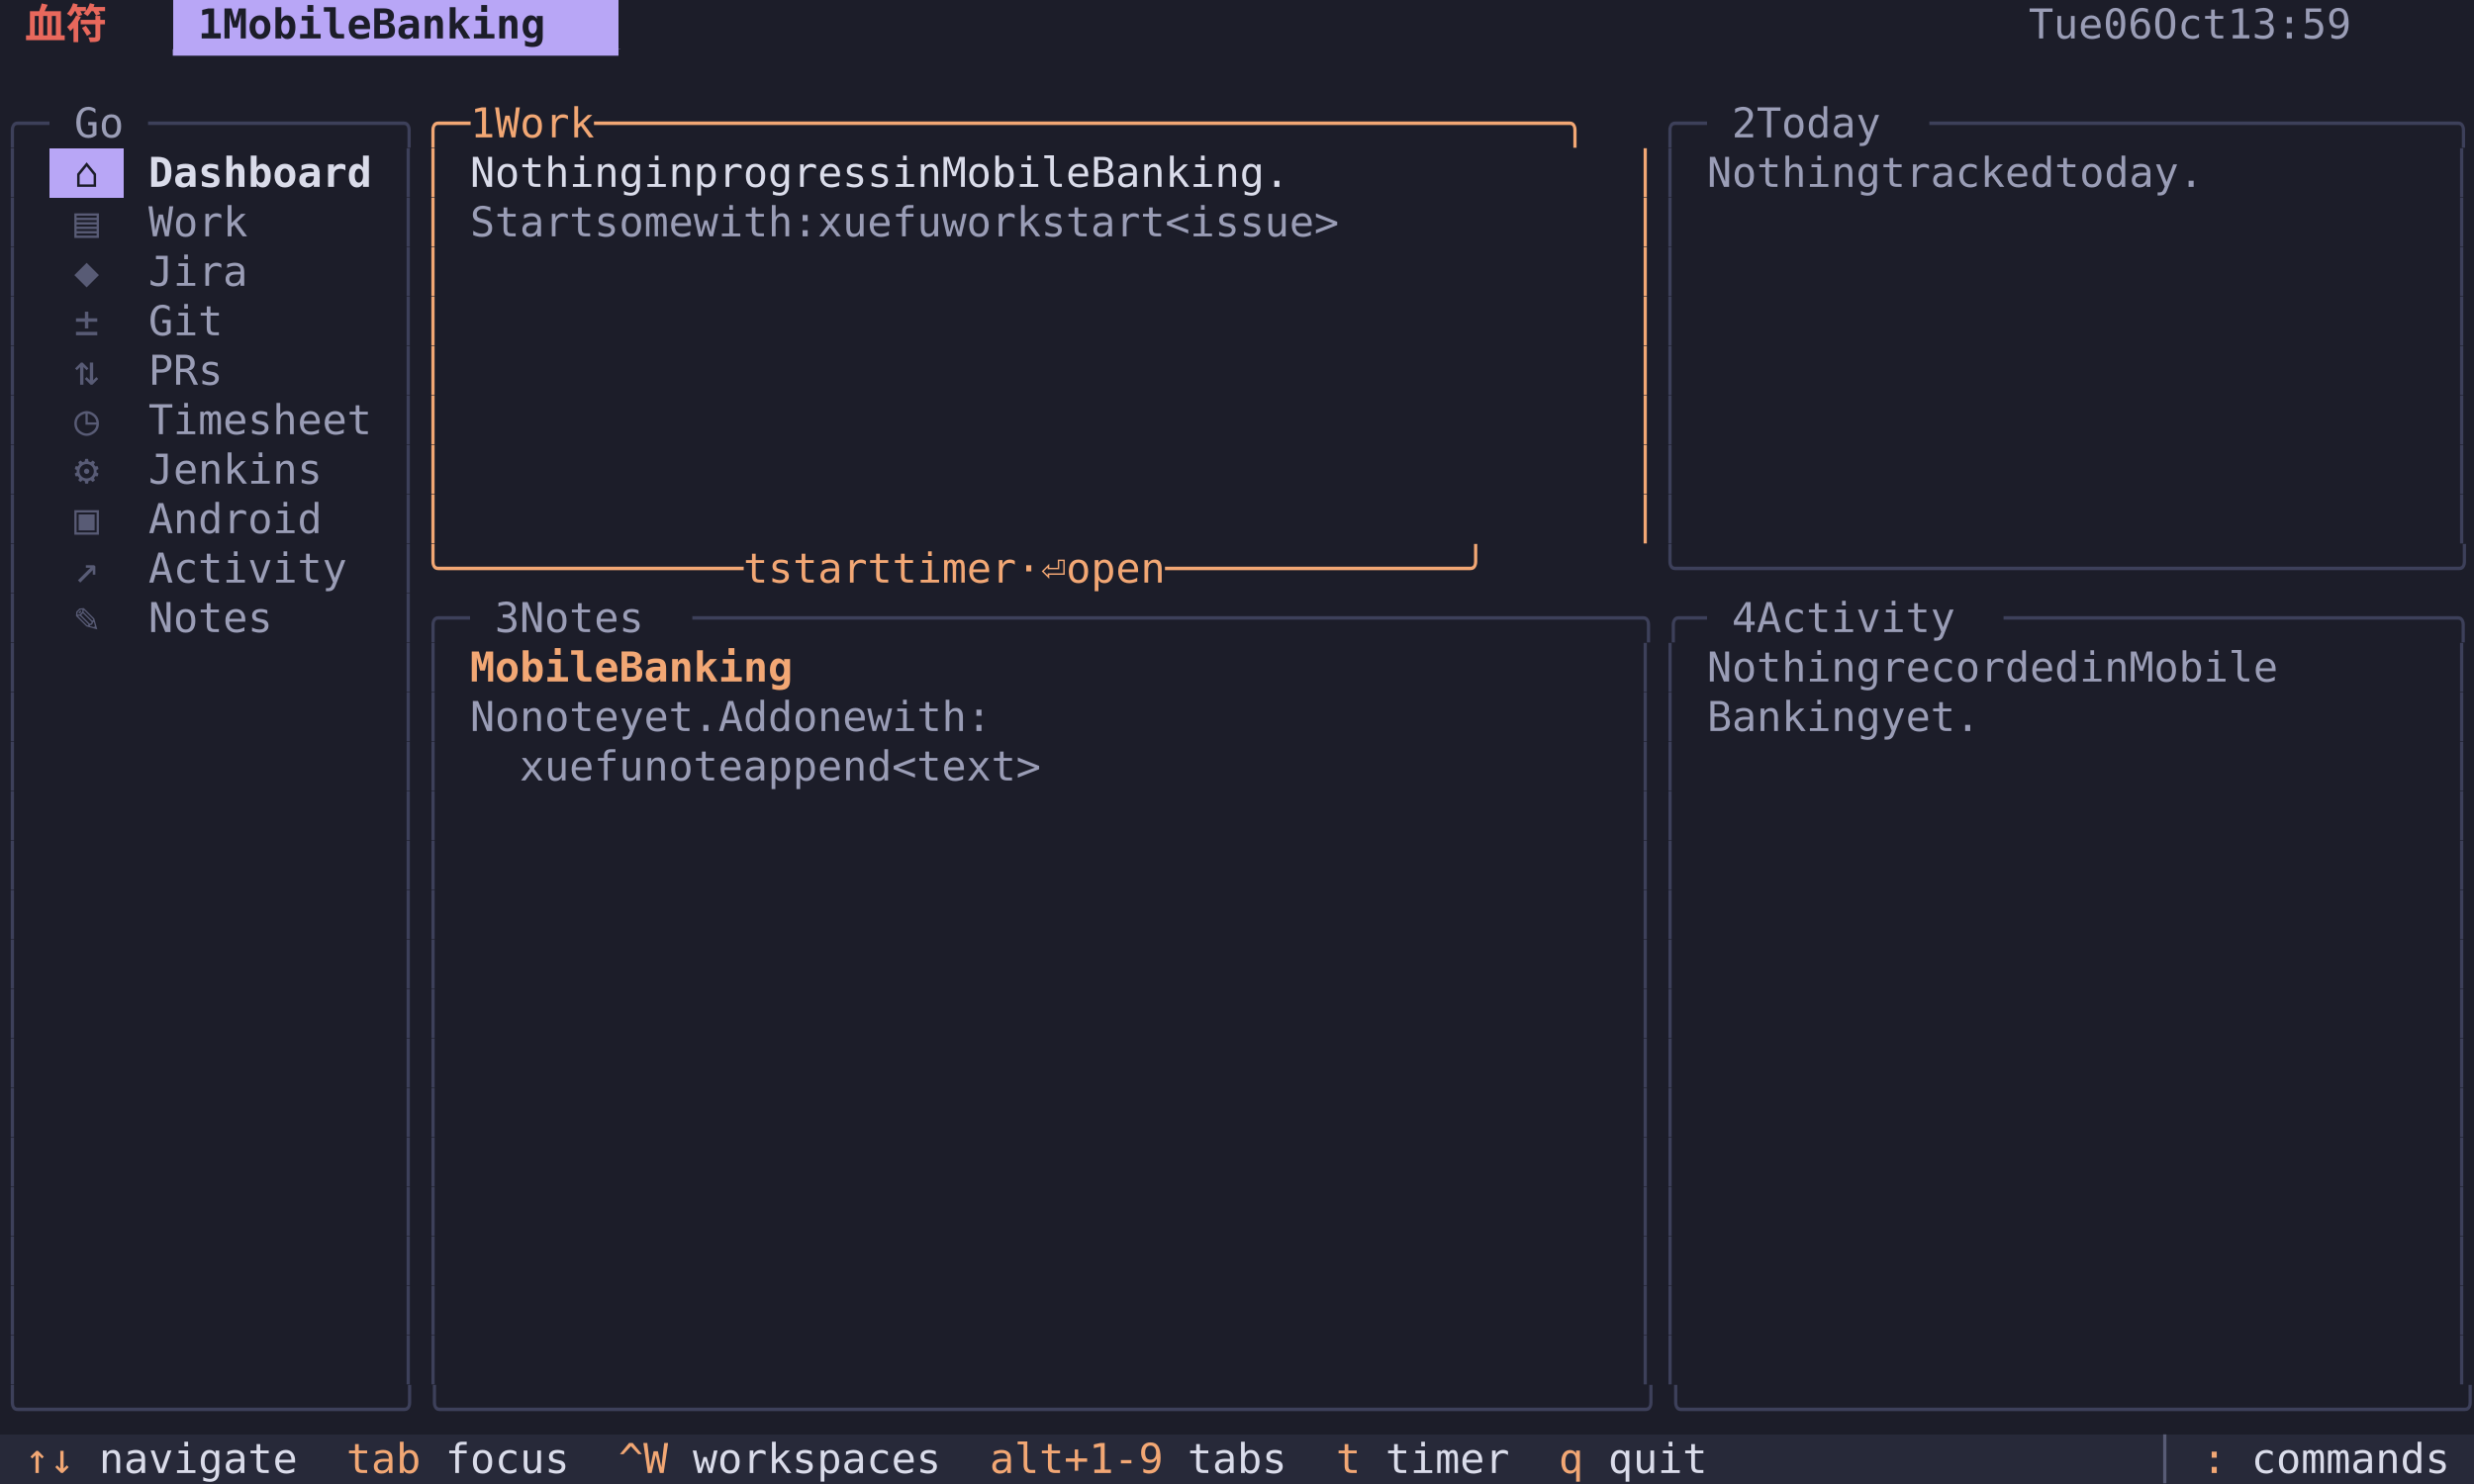
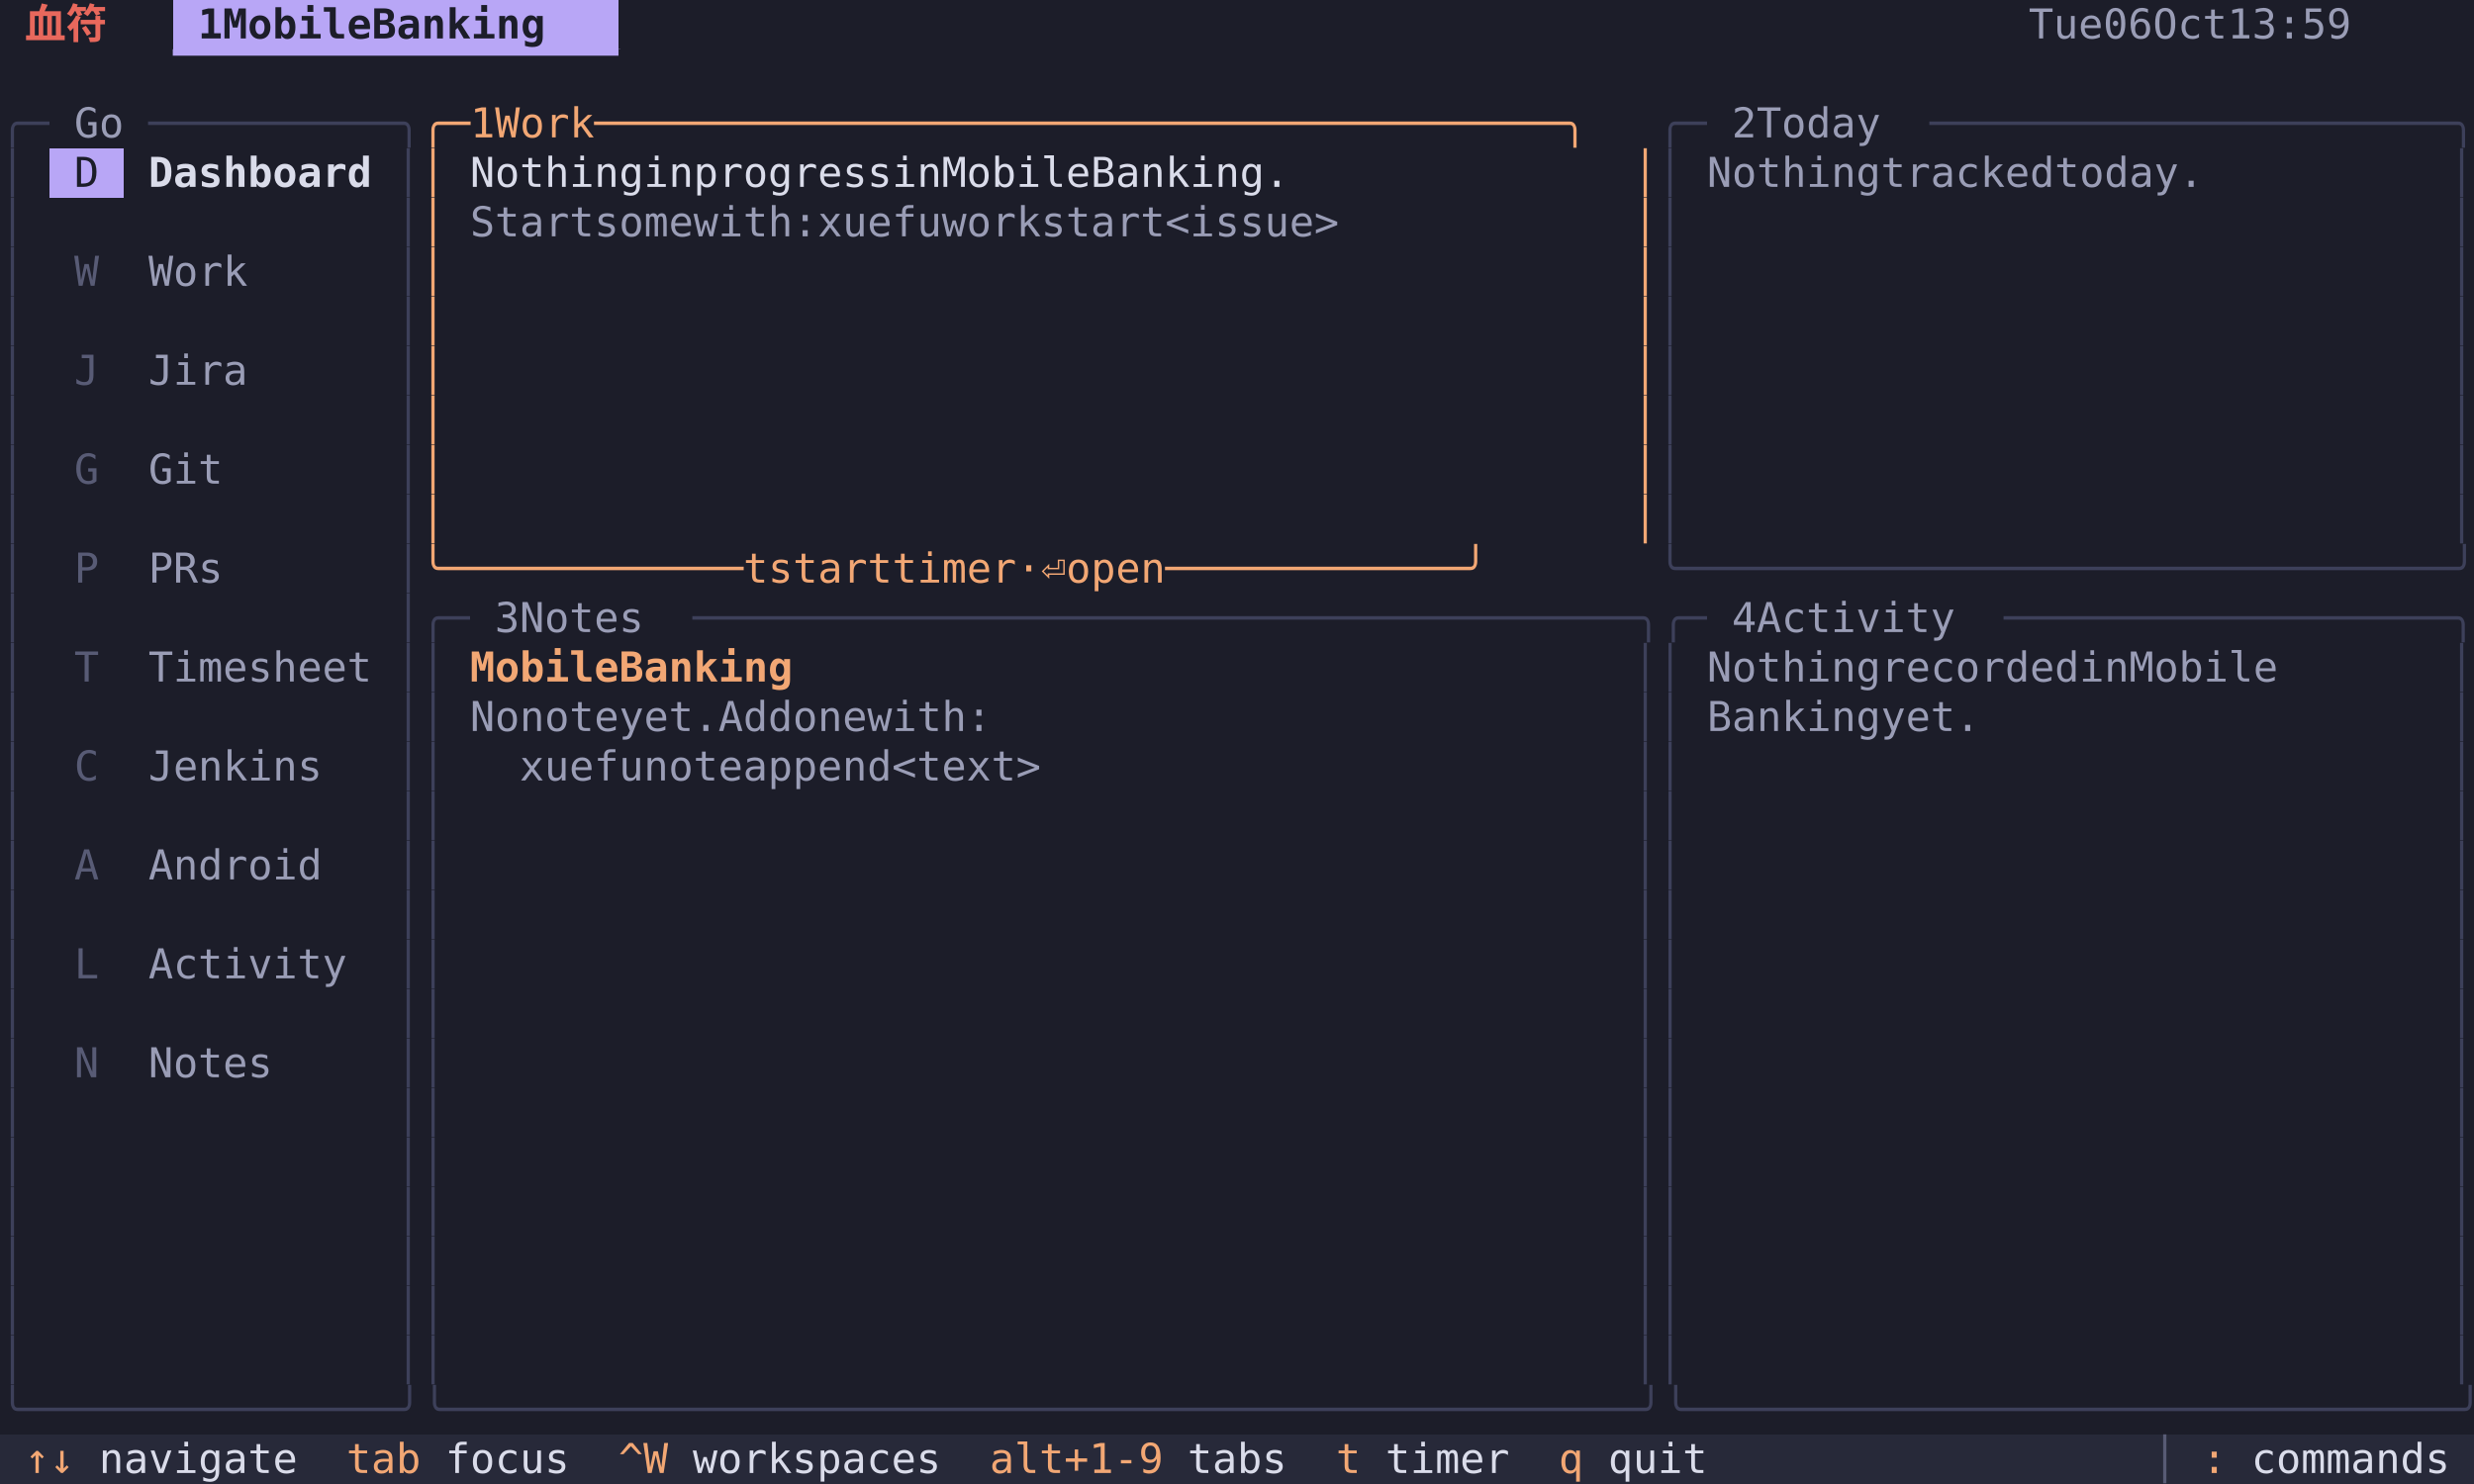
<svg xmlns="http://www.w3.org/2000/svg" width="900" height="540" viewBox="0 0 900 540" font-family="Menlo, 'DejaVu Sans Mono', 'Hiragino Sans GB', 'Noto Sans CJK SC', 'PingFang SC', monospace" font-size="15">
  <rect x="0" y="0" width="9" height="18" fill="#1c1d29" />
  <rect x="9" y="0" width="36" height="18" fill="#1c1d29" />
  <text x="9 27" y="14" fill="#e8685c" font-weight="bold">血符</text>
  <rect x="45" y="0" width="18" height="18" fill="#1c1d29" />
  <rect x="63" y="0" width="162" height="18" fill="#b8a6f6" />
  <text x="72 90 99 108 117 126 135 153 162 171 180 189 198 207" y="14" fill="#1c1d29" font-weight="bold">1MobileBanking</text>
  <rect x="225" y="0" width="513" height="18" fill="#1c1d29" />
  <rect x="738" y="0" width="153" height="18" fill="#1c1d29" />
  <text x="738 747 756 774 783 801 810 819 846 855 864 873 882" y="14" fill="#9a9db6">Tue06Oct13:59</text>
  <rect x="891" y="0" width="9" height="18" fill="#1c1d29" />
  <rect x="0" y="18" width="9" height="18" fill="#1c1d29" />
  <rect x="9" y="18" width="216" height="18" fill="#1c1d29" />
  <text x="63 72 81 90 99 108 117 126 135 144 153 162 171 180 189 198 207 216" y="32" fill="#b8a6f6">▔▔▔▔▔▔▔▔▔▔▔▔▔▔▔▔▔▔</text>
  <rect x="225" y="18" width="675" height="18" fill="#1c1d29" />
  <rect x="0" y="36" width="18" height="18" fill="#1c1d29" />
  <text x="0 9" y="50" fill="#3d405a">╭─</text>
  <rect x="18" y="36" width="36" height="18" fill="#1c1d29" />
  <text x="27 36" y="50" fill="#9a9db6">Go</text>
  <rect x="54" y="36" width="99" height="18" fill="#1c1d29" />
  <text x="54 63 72 81 90 99 108 117 126 135 144" y="50" fill="#3d405a">──────────╮</text>
  <rect x="153" y="36" width="450" height="18" fill="#1c1d29" />
  <text x="153 162 180 198 207 216 225 243 252 261 270 279 288 297 306 315 324 333 342 351 360 369 378 387 396 405 414 423 432 441 450 459 468 477 486 495 504 513 522 531 540 549 558 567 576 585 594" y="50" fill="#f2a774">╭─1Work───────────────────────────────────────╮</text>
  <rect x="603" y="36" width="18" height="18" fill="#1c1d29" />
  <text x="603 612" y="50" fill="#3d405a">╭─</text>
  <rect x="621" y="36" width="81" height="18" fill="#1c1d29" />
  <text x="630 648 657 666 675 684" y="50" fill="#9a9db6">2Today</text>
  <rect x="702" y="36" width="198" height="18" fill="#1c1d29" />
  <text x="702 711 720 729 738 747 756 765 774 783 792 801 810 819 828 837 846 855 864 873 882 891" y="50" fill="#3d405a">─────────────────────╮</text>
  <rect x="0" y="54" width="9" height="18" fill="#1c1d29" />
  <text x="0" y="68" fill="#3d405a">│</text>
  <rect x="9" y="54" width="9" height="18" fill="#1c1d29" />
  <rect x="18" y="54" width="27" height="18" fill="#b8a6f6" />
-   <text x="27" y="68" fill="#1c1d29">⌂</text>
+   <text x="27" y="68" fill="#1c1d29">D</text>
  <rect x="45" y="54" width="90" height="18" fill="#1c1d29" />
  <text x="54 63 72 81 90 99 108 117 126" y="68" fill="#dadcea" font-weight="bold">Dashboard</text>
  <rect x="135" y="54" width="9" height="18" fill="#1c1d29" />
  <rect x="144" y="54" width="9" height="18" fill="#1c1d29" />
  <text x="144" y="68" fill="#3d405a">│</text>
  <rect x="153" y="54" width="9" height="18" fill="#1c1d29" />
  <text x="153" y="68" fill="#f2a774">│</text>
  <rect x="162" y="54" width="9" height="18" fill="#1c1d29" />
  <rect x="171" y="54" width="342" height="18" fill="#1c1d29" />
  <text x="171 180 189 198 207 216 225 243 252 270 279 288 297 306 315 324 333 351 360 378 387 396 405 414 423 441 450 459 468 477 486 495 504" y="68" fill="#dadcea">NothinginprogressinMobileBanking.</text>
  <rect x="513" y="54" width="81" height="18" fill="#1c1d29" />
  <rect x="594" y="54" width="9" height="18" fill="#1c1d29" />
  <text x="594" y="68" fill="#f2a774">│</text>
  <rect x="603" y="54" width="9" height="18" fill="#1c1d29" />
  <text x="603" y="68" fill="#3d405a">│</text>
  <rect x="612" y="54" width="9" height="18" fill="#1c1d29" />
  <rect x="621" y="54" width="198" height="18" fill="#1c1d29" />
  <text x="621 630 639 648 657 666 675 693 702 711 720 729 738 747 765 774 783 792 801 810" y="68" fill="#9a9db6">Nothingtrackedtoday.</text>
  <rect x="819" y="54" width="72" height="18" fill="#1c1d29" />
  <rect x="891" y="54" width="9" height="18" fill="#1c1d29" />
  <text x="891" y="68" fill="#3d405a">│</text>
  <rect x="0" y="72" width="9" height="18" fill="#1c1d29" />
  <text x="0" y="86" fill="#3d405a">│</text>
-   <rect x="9" y="72" width="9" height="18" fill="#1c1d29" />
-   <rect x="18" y="72" width="27" height="18" fill="#1c1d29" />
-   <text x="27" y="86" fill="#585b75">▤</text>
-   <rect x="45" y="72" width="45" height="18" fill="#1c1d29" />
-   <text x="54 63 72 81" y="86" fill="#9a9db6">Work</text>
-   <rect x="90" y="72" width="54" height="18" fill="#1c1d29" />
+   <rect x="9" y="72" width="135" height="18" fill="#1c1d29" />
  <rect x="144" y="72" width="9" height="18" fill="#1c1d29" />
  <text x="144" y="86" fill="#3d405a">│</text>
  <rect x="153" y="72" width="9" height="18" fill="#1c1d29" />
  <text x="153" y="86" fill="#f2a774">│</text>
  <rect x="162" y="72" width="9" height="18" fill="#1c1d29" />
  <rect x="171" y="72" width="369" height="18" fill="#1c1d29" />
  <text x="171 180 189 198 207 225 234 243 252 270 279 288 297 306 324 333 342 351 360 378 387 396 405 423 432 441 450 459 477 486 495 504 513 522 531" y="86" fill="#9a9db6">Startsomewith:xuefuworkstart&lt;issue&gt;</text>
  <rect x="540" y="72" width="54" height="18" fill="#1c1d29" />
  <rect x="594" y="72" width="9" height="18" fill="#1c1d29" />
  <text x="594" y="86" fill="#f2a774">│</text>
  <rect x="603" y="72" width="9" height="18" fill="#1c1d29" />
  <text x="603" y="86" fill="#3d405a">│</text>
  <rect x="612" y="72" width="279" height="18" fill="#1c1d29" />
  <rect x="891" y="72" width="9" height="18" fill="#1c1d29" />
  <text x="891" y="86" fill="#3d405a">│</text>
  <rect x="0" y="90" width="9" height="18" fill="#1c1d29" />
  <text x="0" y="104" fill="#3d405a">│</text>
  <rect x="9" y="90" width="9" height="18" fill="#1c1d29" />
  <rect x="18" y="90" width="27" height="18" fill="#1c1d29" />
-   <text x="27" y="104" fill="#585b75">◆</text>
+   <text x="27" y="104" fill="#585b75">W</text>
  <rect x="45" y="90" width="45" height="18" fill="#1c1d29" />
-   <text x="54 63 72 81" y="104" fill="#9a9db6">Jira</text>
+   <text x="54 63 72 81" y="104" fill="#9a9db6">Work</text>
  <rect x="90" y="90" width="54" height="18" fill="#1c1d29" />
  <rect x="144" y="90" width="9" height="18" fill="#1c1d29" />
  <text x="144" y="104" fill="#3d405a">│</text>
  <rect x="153" y="90" width="9" height="18" fill="#1c1d29" />
  <text x="153" y="104" fill="#f2a774">│</text>
  <rect x="162" y="90" width="432" height="18" fill="#1c1d29" />
  <rect x="594" y="90" width="9" height="18" fill="#1c1d29" />
  <text x="594" y="104" fill="#f2a774">│</text>
  <rect x="603" y="90" width="9" height="18" fill="#1c1d29" />
  <text x="603" y="104" fill="#3d405a">│</text>
  <rect x="612" y="90" width="279" height="18" fill="#1c1d29" />
  <rect x="891" y="90" width="9" height="18" fill="#1c1d29" />
  <text x="891" y="104" fill="#3d405a">│</text>
  <rect x="0" y="108" width="9" height="18" fill="#1c1d29" />
  <text x="0" y="122" fill="#3d405a">│</text>
-   <rect x="9" y="108" width="9" height="18" fill="#1c1d29" />
-   <rect x="18" y="108" width="27" height="18" fill="#1c1d29" />
-   <text x="27" y="122" fill="#585b75">±</text>
-   <rect x="45" y="108" width="36" height="18" fill="#1c1d29" />
-   <text x="54 63 72" y="122" fill="#9a9db6">Git</text>
-   <rect x="81" y="108" width="63" height="18" fill="#1c1d29" />
+   <rect x="9" y="108" width="135" height="18" fill="#1c1d29" />
  <rect x="144" y="108" width="9" height="18" fill="#1c1d29" />
  <text x="144" y="122" fill="#3d405a">│</text>
  <rect x="153" y="108" width="9" height="18" fill="#1c1d29" />
  <text x="153" y="122" fill="#f2a774">│</text>
  <rect x="162" y="108" width="432" height="18" fill="#1c1d29" />
  <rect x="594" y="108" width="9" height="18" fill="#1c1d29" />
  <text x="594" y="122" fill="#f2a774">│</text>
  <rect x="603" y="108" width="9" height="18" fill="#1c1d29" />
  <text x="603" y="122" fill="#3d405a">│</text>
  <rect x="612" y="108" width="279" height="18" fill="#1c1d29" />
  <rect x="891" y="108" width="9" height="18" fill="#1c1d29" />
  <text x="891" y="122" fill="#3d405a">│</text>
  <rect x="0" y="126" width="9" height="18" fill="#1c1d29" />
  <text x="0" y="140" fill="#3d405a">│</text>
  <rect x="9" y="126" width="9" height="18" fill="#1c1d29" />
  <rect x="18" y="126" width="27" height="18" fill="#1c1d29" />
-   <text x="27" y="140" fill="#585b75">⇅</text>
-   <rect x="45" y="126" width="36" height="18" fill="#1c1d29" />
-   <text x="54 63 72" y="140" fill="#9a9db6">PRs</text>
-   <rect x="81" y="126" width="63" height="18" fill="#1c1d29" />
+   <text x="27" y="140" fill="#585b75">J</text>
+   <rect x="45" y="126" width="45" height="18" fill="#1c1d29" />
+   <text x="54 63 72 81" y="140" fill="#9a9db6">Jira</text>
+   <rect x="90" y="126" width="54" height="18" fill="#1c1d29" />
  <rect x="144" y="126" width="9" height="18" fill="#1c1d29" />
  <text x="144" y="140" fill="#3d405a">│</text>
  <rect x="153" y="126" width="9" height="18" fill="#1c1d29" />
  <text x="153" y="140" fill="#f2a774">│</text>
  <rect x="162" y="126" width="432" height="18" fill="#1c1d29" />
  <rect x="594" y="126" width="9" height="18" fill="#1c1d29" />
  <text x="594" y="140" fill="#f2a774">│</text>
  <rect x="603" y="126" width="9" height="18" fill="#1c1d29" />
  <text x="603" y="140" fill="#3d405a">│</text>
  <rect x="612" y="126" width="279" height="18" fill="#1c1d29" />
  <rect x="891" y="126" width="9" height="18" fill="#1c1d29" />
  <text x="891" y="140" fill="#3d405a">│</text>
  <rect x="0" y="144" width="9" height="18" fill="#1c1d29" />
  <text x="0" y="158" fill="#3d405a">│</text>
-   <rect x="9" y="144" width="9" height="18" fill="#1c1d29" />
-   <rect x="18" y="144" width="27" height="18" fill="#1c1d29" />
-   <text x="27" y="158" fill="#585b75">◷</text>
-   <rect x="45" y="144" width="90" height="18" fill="#1c1d29" />
-   <text x="54 63 72 81 90 99 108 117 126" y="158" fill="#9a9db6">Timesheet</text>
-   <rect x="135" y="144" width="9" height="18" fill="#1c1d29" />
+   <rect x="9" y="144" width="135" height="18" fill="#1c1d29" />
  <rect x="144" y="144" width="9" height="18" fill="#1c1d29" />
  <text x="144" y="158" fill="#3d405a">│</text>
  <rect x="153" y="144" width="9" height="18" fill="#1c1d29" />
  <text x="153" y="158" fill="#f2a774">│</text>
  <rect x="162" y="144" width="432" height="18" fill="#1c1d29" />
  <rect x="594" y="144" width="9" height="18" fill="#1c1d29" />
  <text x="594" y="158" fill="#f2a774">│</text>
  <rect x="603" y="144" width="9" height="18" fill="#1c1d29" />
  <text x="603" y="158" fill="#3d405a">│</text>
  <rect x="612" y="144" width="279" height="18" fill="#1c1d29" />
  <rect x="891" y="144" width="9" height="18" fill="#1c1d29" />
  <text x="891" y="158" fill="#3d405a">│</text>
  <rect x="0" y="162" width="9" height="18" fill="#1c1d29" />
  <text x="0" y="176" fill="#3d405a">│</text>
  <rect x="9" y="162" width="9" height="18" fill="#1c1d29" />
  <rect x="18" y="162" width="27" height="18" fill="#1c1d29" />
-   <text x="27" y="176" fill="#585b75">⚙</text>
-   <rect x="45" y="162" width="72" height="18" fill="#1c1d29" />
-   <text x="54 63 72 81 90 99 108" y="176" fill="#9a9db6">Jenkins</text>
-   <rect x="117" y="162" width="27" height="18" fill="#1c1d29" />
+   <text x="27" y="176" fill="#585b75">G</text>
+   <rect x="45" y="162" width="36" height="18" fill="#1c1d29" />
+   <text x="54 63 72" y="176" fill="#9a9db6">Git</text>
+   <rect x="81" y="162" width="63" height="18" fill="#1c1d29" />
  <rect x="144" y="162" width="9" height="18" fill="#1c1d29" />
  <text x="144" y="176" fill="#3d405a">│</text>
  <rect x="153" y="162" width="9" height="18" fill="#1c1d29" />
  <text x="153" y="176" fill="#f2a774">│</text>
  <rect x="162" y="162" width="432" height="18" fill="#1c1d29" />
  <rect x="594" y="162" width="9" height="18" fill="#1c1d29" />
  <text x="594" y="176" fill="#f2a774">│</text>
  <rect x="603" y="162" width="9" height="18" fill="#1c1d29" />
  <text x="603" y="176" fill="#3d405a">│</text>
  <rect x="612" y="162" width="279" height="18" fill="#1c1d29" />
  <rect x="891" y="162" width="9" height="18" fill="#1c1d29" />
  <text x="891" y="176" fill="#3d405a">│</text>
  <rect x="0" y="180" width="9" height="18" fill="#1c1d29" />
  <text x="0" y="194" fill="#3d405a">│</text>
-   <rect x="9" y="180" width="9" height="18" fill="#1c1d29" />
-   <rect x="18" y="180" width="27" height="18" fill="#1c1d29" />
-   <text x="27" y="194" fill="#585b75">▣</text>
-   <rect x="45" y="180" width="72" height="18" fill="#1c1d29" />
-   <text x="54 63 72 81 90 99 108" y="194" fill="#9a9db6">Android</text>
-   <rect x="117" y="180" width="27" height="18" fill="#1c1d29" />
+   <rect x="9" y="180" width="135" height="18" fill="#1c1d29" />
  <rect x="144" y="180" width="9" height="18" fill="#1c1d29" />
  <text x="144" y="194" fill="#3d405a">│</text>
  <rect x="153" y="180" width="9" height="18" fill="#1c1d29" />
  <text x="153" y="194" fill="#f2a774">│</text>
  <rect x="162" y="180" width="432" height="18" fill="#1c1d29" />
  <rect x="594" y="180" width="9" height="18" fill="#1c1d29" />
  <text x="594" y="194" fill="#f2a774">│</text>
  <rect x="603" y="180" width="9" height="18" fill="#1c1d29" />
  <text x="603" y="194" fill="#3d405a">│</text>
  <rect x="612" y="180" width="279" height="18" fill="#1c1d29" />
  <rect x="891" y="180" width="9" height="18" fill="#1c1d29" />
  <text x="891" y="194" fill="#3d405a">│</text>
  <rect x="0" y="198" width="9" height="18" fill="#1c1d29" />
  <text x="0" y="212" fill="#3d405a">│</text>
  <rect x="9" y="198" width="9" height="18" fill="#1c1d29" />
  <rect x="18" y="198" width="27" height="18" fill="#1c1d29" />
-   <text x="27" y="212" fill="#585b75">↗</text>
-   <rect x="45" y="198" width="81" height="18" fill="#1c1d29" />
-   <text x="54 63 72 81 90 99 108 117" y="212" fill="#9a9db6">Activity</text>
-   <rect x="126" y="198" width="18" height="18" fill="#1c1d29" />
+   <text x="27" y="212" fill="#585b75">P</text>
+   <rect x="45" y="198" width="36" height="18" fill="#1c1d29" />
+   <text x="54 63 72" y="212" fill="#9a9db6">PRs</text>
+   <rect x="81" y="198" width="63" height="18" fill="#1c1d29" />
  <rect x="144" y="198" width="9" height="18" fill="#1c1d29" />
  <text x="144" y="212" fill="#3d405a">│</text>
  <rect x="153" y="198" width="450" height="18" fill="#1c1d29" />
  <text x="153 162 171 180 189 198 207 216 225 234 243 252 261 279 297 306 315 324 333 351 360 369 378 387 405 423 441 450 459 468 486 495 504 513 522 531 540 549 558 567 576 585 594" y="212" fill="#f2a774">╰────────────tstarttimer·⏎open────────────╯</text>
  <rect x="603" y="198" width="297" height="18" fill="#1c1d29" />
  <text x="603 612 621 630 639 648 657 666 675 684 693 702 711 720 729 738 747 756 765 774 783 792 801 810 819 828 837 846 855 864 873 882 891" y="212" fill="#3d405a">╰───────────────────────────────╯</text>
  <rect x="0" y="216" width="9" height="18" fill="#1c1d29" />
  <text x="0" y="230" fill="#3d405a">│</text>
-   <rect x="9" y="216" width="9" height="18" fill="#1c1d29" />
-   <rect x="18" y="216" width="27" height="18" fill="#1c1d29" />
-   <text x="27" y="230" fill="#585b75">✎</text>
-   <rect x="45" y="216" width="54" height="18" fill="#1c1d29" />
-   <text x="54 63 72 81 90" y="230" fill="#9a9db6">Notes</text>
-   <rect x="99" y="216" width="45" height="18" fill="#1c1d29" />
+   <rect x="9" y="216" width="135" height="18" fill="#1c1d29" />
  <rect x="144" y="216" width="27" height="18" fill="#1c1d29" />
  <text x="144 153 162" y="230" fill="#3d405a">│╭─</text>
  <rect x="171" y="216" width="81" height="18" fill="#1c1d29" />
  <text x="180 198 207 216 225 234" y="230" fill="#9a9db6">3Notes</text>
  <rect x="252" y="216" width="369" height="18" fill="#1c1d29" />
  <text x="252 261 270 279 288 297 306 315 324 333 342 351 360 369 378 387 396 405 414 423 432 441 450 459 468 477 486 495 504 513 522 531 540 549 558 567 576 585 594 603 612" y="230" fill="#3d405a">──────────────────────────────────────╮╭─</text>
  <rect x="621" y="216" width="108" height="18" fill="#1c1d29" />
  <text x="630 648 657 666 675 684 693 702 711" y="230" fill="#9a9db6">4Activity</text>
  <rect x="729" y="216" width="171" height="18" fill="#1c1d29" />
  <text x="729 738 747 756 765 774 783 792 801 810 819 828 837 846 855 864 873 882 891" y="230" fill="#3d405a">──────────────────╮</text>
  <rect x="0" y="234" width="9" height="18" fill="#1c1d29" />
  <text x="0" y="248" fill="#3d405a">│</text>
-   <rect x="9" y="234" width="135" height="18" fill="#1c1d29" />
+   <rect x="9" y="234" width="9" height="18" fill="#1c1d29" />
+   <rect x="18" y="234" width="27" height="18" fill="#1c1d29" />
+   <text x="27" y="248" fill="#585b75">T</text>
+   <rect x="45" y="234" width="90" height="18" fill="#1c1d29" />
+   <text x="54 63 72 81 90 99 108 117 126" y="248" fill="#9a9db6">Timesheet</text>
+   <rect x="135" y="234" width="9" height="18" fill="#1c1d29" />
  <rect x="144" y="234" width="18" height="18" fill="#1c1d29" />
  <text x="144 153" y="248" fill="#3d405a">││</text>
  <rect x="162" y="234" width="9" height="18" fill="#1c1d29" />
  <rect x="171" y="234" width="126" height="18" fill="#1c1d29" />
  <text x="171 180 189 198 207 216 234 243 252 261 270 279 288" y="248" fill="#f2a774" font-weight="bold">MobileBanking</text>
  <rect x="297" y="234" width="297" height="18" fill="#1c1d29" />
  <rect x="594" y="234" width="18" height="18" fill="#1c1d29" />
  <text x="594 603" y="248" fill="#3d405a">││</text>
  <rect x="612" y="234" width="9" height="18" fill="#1c1d29" />
  <rect x="621" y="234" width="243" height="18" fill="#1c1d29" />
  <text x="621 630 639 648 657 666 675 693 702 711 720 729 738 747 756 774 783 801 810 819 828 837 846" y="248" fill="#9a9db6">NothingrecordedinMobile</text>
  <rect x="864" y="234" width="27" height="18" fill="#1c1d29" />
  <rect x="891" y="234" width="9" height="18" fill="#1c1d29" />
  <text x="891" y="248" fill="#3d405a">│</text>
  <rect x="0" y="252" width="9" height="18" fill="#1c1d29" />
  <text x="0" y="266" fill="#3d405a">│</text>
  <rect x="9" y="252" width="135" height="18" fill="#1c1d29" />
  <rect x="144" y="252" width="18" height="18" fill="#1c1d29" />
  <text x="144 153" y="266" fill="#3d405a">││</text>
  <rect x="162" y="252" width="9" height="18" fill="#1c1d29" />
  <rect x="171" y="252" width="234" height="18" fill="#1c1d29" />
  <text x="171 180 198 207 216 225 243 252 261 270 288 297 306 324 333 342 360 369 378 387 396" y="266" fill="#9a9db6">Nonoteyet.Addonewith:</text>
  <rect x="405" y="252" width="189" height="18" fill="#1c1d29" />
  <rect x="594" y="252" width="18" height="18" fill="#1c1d29" />
  <text x="594 603" y="266" fill="#3d405a">││</text>
  <rect x="612" y="252" width="9" height="18" fill="#1c1d29" />
  <rect x="621" y="252" width="108" height="18" fill="#1c1d29" />
  <text x="621 630 639 648 657 666 675 693 702 711 720" y="266" fill="#9a9db6">Bankingyet.</text>
  <rect x="729" y="252" width="162" height="18" fill="#1c1d29" />
  <rect x="891" y="252" width="9" height="18" fill="#1c1d29" />
  <text x="891" y="266" fill="#3d405a">│</text>
  <rect x="0" y="270" width="9" height="18" fill="#1c1d29" />
  <text x="0" y="284" fill="#3d405a">│</text>
-   <rect x="9" y="270" width="135" height="18" fill="#1c1d29" />
+   <rect x="9" y="270" width="9" height="18" fill="#1c1d29" />
+   <rect x="18" y="270" width="27" height="18" fill="#1c1d29" />
+   <text x="27" y="284" fill="#585b75">C</text>
+   <rect x="45" y="270" width="72" height="18" fill="#1c1d29" />
+   <text x="54 63 72 81 90 99 108" y="284" fill="#9a9db6">Jenkins</text>
+   <rect x="117" y="270" width="27" height="18" fill="#1c1d29" />
  <rect x="144" y="270" width="18" height="18" fill="#1c1d29" />
  <text x="144 153" y="284" fill="#3d405a">││</text>
  <rect x="162" y="270" width="9" height="18" fill="#1c1d29" />
  <rect x="171" y="270" width="234" height="18" fill="#1c1d29" />
  <text x="189 198 207 216 225 243 252 261 270 288 297 306 315 324 333 351 360 369 378 387 396" y="284" fill="#9a9db6">xuefunoteappend&lt;text&gt;</text>
  <rect x="405" y="270" width="189" height="18" fill="#1c1d29" />
  <rect x="594" y="270" width="18" height="18" fill="#1c1d29" />
  <text x="594 603" y="284" fill="#3d405a">││</text>
  <rect x="612" y="270" width="279" height="18" fill="#1c1d29" />
  <rect x="891" y="270" width="9" height="18" fill="#1c1d29" />
  <text x="891" y="284" fill="#3d405a">│</text>
  <rect x="0" y="288" width="9" height="18" fill="#1c1d29" />
  <text x="0" y="302" fill="#3d405a">│</text>
  <rect x="9" y="288" width="135" height="18" fill="#1c1d29" />
  <rect x="144" y="288" width="18" height="18" fill="#1c1d29" />
  <text x="144 153" y="302" fill="#3d405a">││</text>
  <rect x="162" y="288" width="432" height="18" fill="#1c1d29" />
  <rect x="594" y="288" width="18" height="18" fill="#1c1d29" />
  <text x="594 603" y="302" fill="#3d405a">││</text>
  <rect x="612" y="288" width="279" height="18" fill="#1c1d29" />
  <rect x="891" y="288" width="9" height="18" fill="#1c1d29" />
  <text x="891" y="302" fill="#3d405a">│</text>
  <rect x="0" y="306" width="9" height="18" fill="#1c1d29" />
  <text x="0" y="320" fill="#3d405a">│</text>
-   <rect x="9" y="306" width="135" height="18" fill="#1c1d29" />
+   <rect x="9" y="306" width="9" height="18" fill="#1c1d29" />
+   <rect x="18" y="306" width="27" height="18" fill="#1c1d29" />
+   <text x="27" y="320" fill="#585b75">A</text>
+   <rect x="45" y="306" width="72" height="18" fill="#1c1d29" />
+   <text x="54 63 72 81 90 99 108" y="320" fill="#9a9db6">Android</text>
+   <rect x="117" y="306" width="27" height="18" fill="#1c1d29" />
  <rect x="144" y="306" width="18" height="18" fill="#1c1d29" />
  <text x="144 153" y="320" fill="#3d405a">││</text>
  <rect x="162" y="306" width="432" height="18" fill="#1c1d29" />
  <rect x="594" y="306" width="18" height="18" fill="#1c1d29" />
  <text x="594 603" y="320" fill="#3d405a">││</text>
  <rect x="612" y="306" width="279" height="18" fill="#1c1d29" />
  <rect x="891" y="306" width="9" height="18" fill="#1c1d29" />
  <text x="891" y="320" fill="#3d405a">│</text>
  <rect x="0" y="324" width="9" height="18" fill="#1c1d29" />
  <text x="0" y="338" fill="#3d405a">│</text>
  <rect x="9" y="324" width="135" height="18" fill="#1c1d29" />
  <rect x="144" y="324" width="18" height="18" fill="#1c1d29" />
  <text x="144 153" y="338" fill="#3d405a">││</text>
  <rect x="162" y="324" width="432" height="18" fill="#1c1d29" />
  <rect x="594" y="324" width="18" height="18" fill="#1c1d29" />
  <text x="594 603" y="338" fill="#3d405a">││</text>
  <rect x="612" y="324" width="279" height="18" fill="#1c1d29" />
  <rect x="891" y="324" width="9" height="18" fill="#1c1d29" />
  <text x="891" y="338" fill="#3d405a">│</text>
  <rect x="0" y="342" width="9" height="18" fill="#1c1d29" />
  <text x="0" y="356" fill="#3d405a">│</text>
-   <rect x="9" y="342" width="135" height="18" fill="#1c1d29" />
+   <rect x="9" y="342" width="9" height="18" fill="#1c1d29" />
+   <rect x="18" y="342" width="27" height="18" fill="#1c1d29" />
+   <text x="27" y="356" fill="#585b75">L</text>
+   <rect x="45" y="342" width="81" height="18" fill="#1c1d29" />
+   <text x="54 63 72 81 90 99 108 117" y="356" fill="#9a9db6">Activity</text>
+   <rect x="126" y="342" width="18" height="18" fill="#1c1d29" />
  <rect x="144" y="342" width="18" height="18" fill="#1c1d29" />
  <text x="144 153" y="356" fill="#3d405a">││</text>
  <rect x="162" y="342" width="432" height="18" fill="#1c1d29" />
  <rect x="594" y="342" width="18" height="18" fill="#1c1d29" />
  <text x="594 603" y="356" fill="#3d405a">││</text>
  <rect x="612" y="342" width="279" height="18" fill="#1c1d29" />
  <rect x="891" y="342" width="9" height="18" fill="#1c1d29" />
  <text x="891" y="356" fill="#3d405a">│</text>
  <rect x="0" y="360" width="9" height="18" fill="#1c1d29" />
  <text x="0" y="374" fill="#3d405a">│</text>
  <rect x="9" y="360" width="135" height="18" fill="#1c1d29" />
  <rect x="144" y="360" width="18" height="18" fill="#1c1d29" />
  <text x="144 153" y="374" fill="#3d405a">││</text>
  <rect x="162" y="360" width="432" height="18" fill="#1c1d29" />
  <rect x="594" y="360" width="18" height="18" fill="#1c1d29" />
  <text x="594 603" y="374" fill="#3d405a">││</text>
  <rect x="612" y="360" width="279" height="18" fill="#1c1d29" />
  <rect x="891" y="360" width="9" height="18" fill="#1c1d29" />
  <text x="891" y="374" fill="#3d405a">│</text>
  <rect x="0" y="378" width="9" height="18" fill="#1c1d29" />
  <text x="0" y="392" fill="#3d405a">│</text>
-   <rect x="9" y="378" width="135" height="18" fill="#1c1d29" />
+   <rect x="9" y="378" width="9" height="18" fill="#1c1d29" />
+   <rect x="18" y="378" width="27" height="18" fill="#1c1d29" />
+   <text x="27" y="392" fill="#585b75">N</text>
+   <rect x="45" y="378" width="54" height="18" fill="#1c1d29" />
+   <text x="54 63 72 81 90" y="392" fill="#9a9db6">Notes</text>
+   <rect x="99" y="378" width="45" height="18" fill="#1c1d29" />
  <rect x="144" y="378" width="18" height="18" fill="#1c1d29" />
  <text x="144 153" y="392" fill="#3d405a">││</text>
  <rect x="162" y="378" width="432" height="18" fill="#1c1d29" />
  <rect x="594" y="378" width="18" height="18" fill="#1c1d29" />
  <text x="594 603" y="392" fill="#3d405a">││</text>
  <rect x="612" y="378" width="279" height="18" fill="#1c1d29" />
  <rect x="891" y="378" width="9" height="18" fill="#1c1d29" />
  <text x="891" y="392" fill="#3d405a">│</text>
  <rect x="0" y="396" width="9" height="18" fill="#1c1d29" />
  <text x="0" y="410" fill="#3d405a">│</text>
  <rect x="9" y="396" width="135" height="18" fill="#1c1d29" />
  <rect x="144" y="396" width="18" height="18" fill="#1c1d29" />
  <text x="144 153" y="410" fill="#3d405a">││</text>
  <rect x="162" y="396" width="432" height="18" fill="#1c1d29" />
  <rect x="594" y="396" width="18" height="18" fill="#1c1d29" />
  <text x="594 603" y="410" fill="#3d405a">││</text>
  <rect x="612" y="396" width="279" height="18" fill="#1c1d29" />
  <rect x="891" y="396" width="9" height="18" fill="#1c1d29" />
  <text x="891" y="410" fill="#3d405a">│</text>
  <rect x="0" y="414" width="9" height="18" fill="#1c1d29" />
  <text x="0" y="428" fill="#3d405a">│</text>
  <rect x="9" y="414" width="135" height="18" fill="#1c1d29" />
  <rect x="144" y="414" width="18" height="18" fill="#1c1d29" />
  <text x="144 153" y="428" fill="#3d405a">││</text>
  <rect x="162" y="414" width="432" height="18" fill="#1c1d29" />
  <rect x="594" y="414" width="18" height="18" fill="#1c1d29" />
  <text x="594 603" y="428" fill="#3d405a">││</text>
  <rect x="612" y="414" width="279" height="18" fill="#1c1d29" />
  <rect x="891" y="414" width="9" height="18" fill="#1c1d29" />
  <text x="891" y="428" fill="#3d405a">│</text>
  <rect x="0" y="432" width="9" height="18" fill="#1c1d29" />
  <text x="0" y="446" fill="#3d405a">│</text>
  <rect x="9" y="432" width="135" height="18" fill="#1c1d29" />
  <rect x="144" y="432" width="18" height="18" fill="#1c1d29" />
  <text x="144 153" y="446" fill="#3d405a">││</text>
  <rect x="162" y="432" width="432" height="18" fill="#1c1d29" />
  <rect x="594" y="432" width="18" height="18" fill="#1c1d29" />
  <text x="594 603" y="446" fill="#3d405a">││</text>
  <rect x="612" y="432" width="279" height="18" fill="#1c1d29" />
  <rect x="891" y="432" width="9" height="18" fill="#1c1d29" />
  <text x="891" y="446" fill="#3d405a">│</text>
  <rect x="0" y="450" width="9" height="18" fill="#1c1d29" />
  <text x="0" y="464" fill="#3d405a">│</text>
  <rect x="9" y="450" width="135" height="18" fill="#1c1d29" />
  <rect x="144" y="450" width="18" height="18" fill="#1c1d29" />
  <text x="144 153" y="464" fill="#3d405a">││</text>
  <rect x="162" y="450" width="432" height="18" fill="#1c1d29" />
  <rect x="594" y="450" width="18" height="18" fill="#1c1d29" />
  <text x="594 603" y="464" fill="#3d405a">││</text>
  <rect x="612" y="450" width="279" height="18" fill="#1c1d29" />
  <rect x="891" y="450" width="9" height="18" fill="#1c1d29" />
  <text x="891" y="464" fill="#3d405a">│</text>
  <rect x="0" y="468" width="9" height="18" fill="#1c1d29" />
  <text x="0" y="482" fill="#3d405a">│</text>
  <rect x="9" y="468" width="135" height="18" fill="#1c1d29" />
  <rect x="144" y="468" width="18" height="18" fill="#1c1d29" />
  <text x="144 153" y="482" fill="#3d405a">││</text>
  <rect x="162" y="468" width="432" height="18" fill="#1c1d29" />
  <rect x="594" y="468" width="18" height="18" fill="#1c1d29" />
  <text x="594 603" y="482" fill="#3d405a">││</text>
  <rect x="612" y="468" width="279" height="18" fill="#1c1d29" />
  <rect x="891" y="468" width="9" height="18" fill="#1c1d29" />
  <text x="891" y="482" fill="#3d405a">│</text>
  <rect x="0" y="486" width="9" height="18" fill="#1c1d29" />
  <text x="0" y="500" fill="#3d405a">│</text>
  <rect x="9" y="486" width="135" height="18" fill="#1c1d29" />
  <rect x="144" y="486" width="18" height="18" fill="#1c1d29" />
  <text x="144 153" y="500" fill="#3d405a">││</text>
  <rect x="162" y="486" width="432" height="18" fill="#1c1d29" />
  <rect x="594" y="486" width="18" height="18" fill="#1c1d29" />
  <text x="594 603" y="500" fill="#3d405a">││</text>
  <rect x="612" y="486" width="279" height="18" fill="#1c1d29" />
  <rect x="891" y="486" width="9" height="18" fill="#1c1d29" />
  <text x="891" y="500" fill="#3d405a">│</text>
  <rect x="0" y="504" width="900" height="18" fill="#1c1d29" />
  <text x="0 9 18 27 36 45 54 63 72 81 90 99 108 117 126 135 144 153 162 171 180 189 198 207 216 225 234 243 252 261 270 279 288 297 306 315 324 333 342 351 360 369 378 387 396 405 414 423 432 441 450 459 468 477 486 495 504 513 522 531 540 549 558 567 576 585 594 603 612 621 630 639 648 657 666 675 684 693 702 711 720 729 738 747 756 765 774 783 792 801 810 819 828 837 846 855 864 873 882 891" y="518" fill="#3d405a">╰───────────────╯╰────────────────────────────────────────────────╯╰───────────────────────────────╯</text>
  <rect x="0" y="522" width="27" height="18" fill="#272939" />
  <text x="9 18" y="536" fill="#f2a774">↑↓</text>
  <rect x="27" y="522" width="90" height="18" fill="#272939" />
  <text x="36 45 54 63 72 81 90 99" y="536" fill="#dadcea">navigate</text>
  <rect x="117" y="522" width="36" height="18" fill="#272939" />
  <text x="126 135 144" y="536" fill="#f2a774">tab</text>
  <rect x="153" y="522" width="63" height="18" fill="#272939" />
  <text x="162 171 180 189 198" y="536" fill="#dadcea">focus</text>
  <rect x="216" y="522" width="27" height="18" fill="#272939" />
  <text x="225 234" y="536" fill="#f2a774">^W</text>
  <rect x="243" y="522" width="108" height="18" fill="#272939" />
  <text x="252 261 270 279 288 297 306 315 324 333" y="536" fill="#dadcea">workspaces</text>
  <rect x="351" y="522" width="72" height="18" fill="#272939" />
  <text x="360 369 378 387 396 405 414" y="536" fill="#f2a774">alt+1-9</text>
  <rect x="423" y="522" width="54" height="18" fill="#272939" />
  <text x="432 441 450 459" y="536" fill="#dadcea">tabs</text>
  <rect x="477" y="522" width="18" height="18" fill="#272939" />
  <text x="486" y="536" fill="#f2a774">t</text>
  <rect x="495" y="522" width="63" height="18" fill="#272939" />
  <text x="504 513 522 531 540" y="536" fill="#dadcea">timer</text>
  <rect x="558" y="522" width="18" height="18" fill="#272939" />
  <text x="567" y="536" fill="#f2a774">q</text>
  <rect x="576" y="522" width="54" height="18" fill="#272939" />
  <text x="585 594 603 612" y="536" fill="#dadcea">quit</text>
  <rect x="630" y="522" width="153" height="18" fill="#272939" />
  <rect x="783" y="522" width="18" height="18" fill="#272939" />
  <text x="783" y="536" fill="#585b75">│</text>
  <rect x="801" y="522" width="9" height="18" fill="#272939" />
  <text x="801" y="536" fill="#f2a774">:</text>
  <rect x="810" y="522" width="90" height="18" fill="#272939" />
  <text x="819 828 837 846 855 864 873 882" y="536" fill="#dadcea">commands</text>
</svg>
